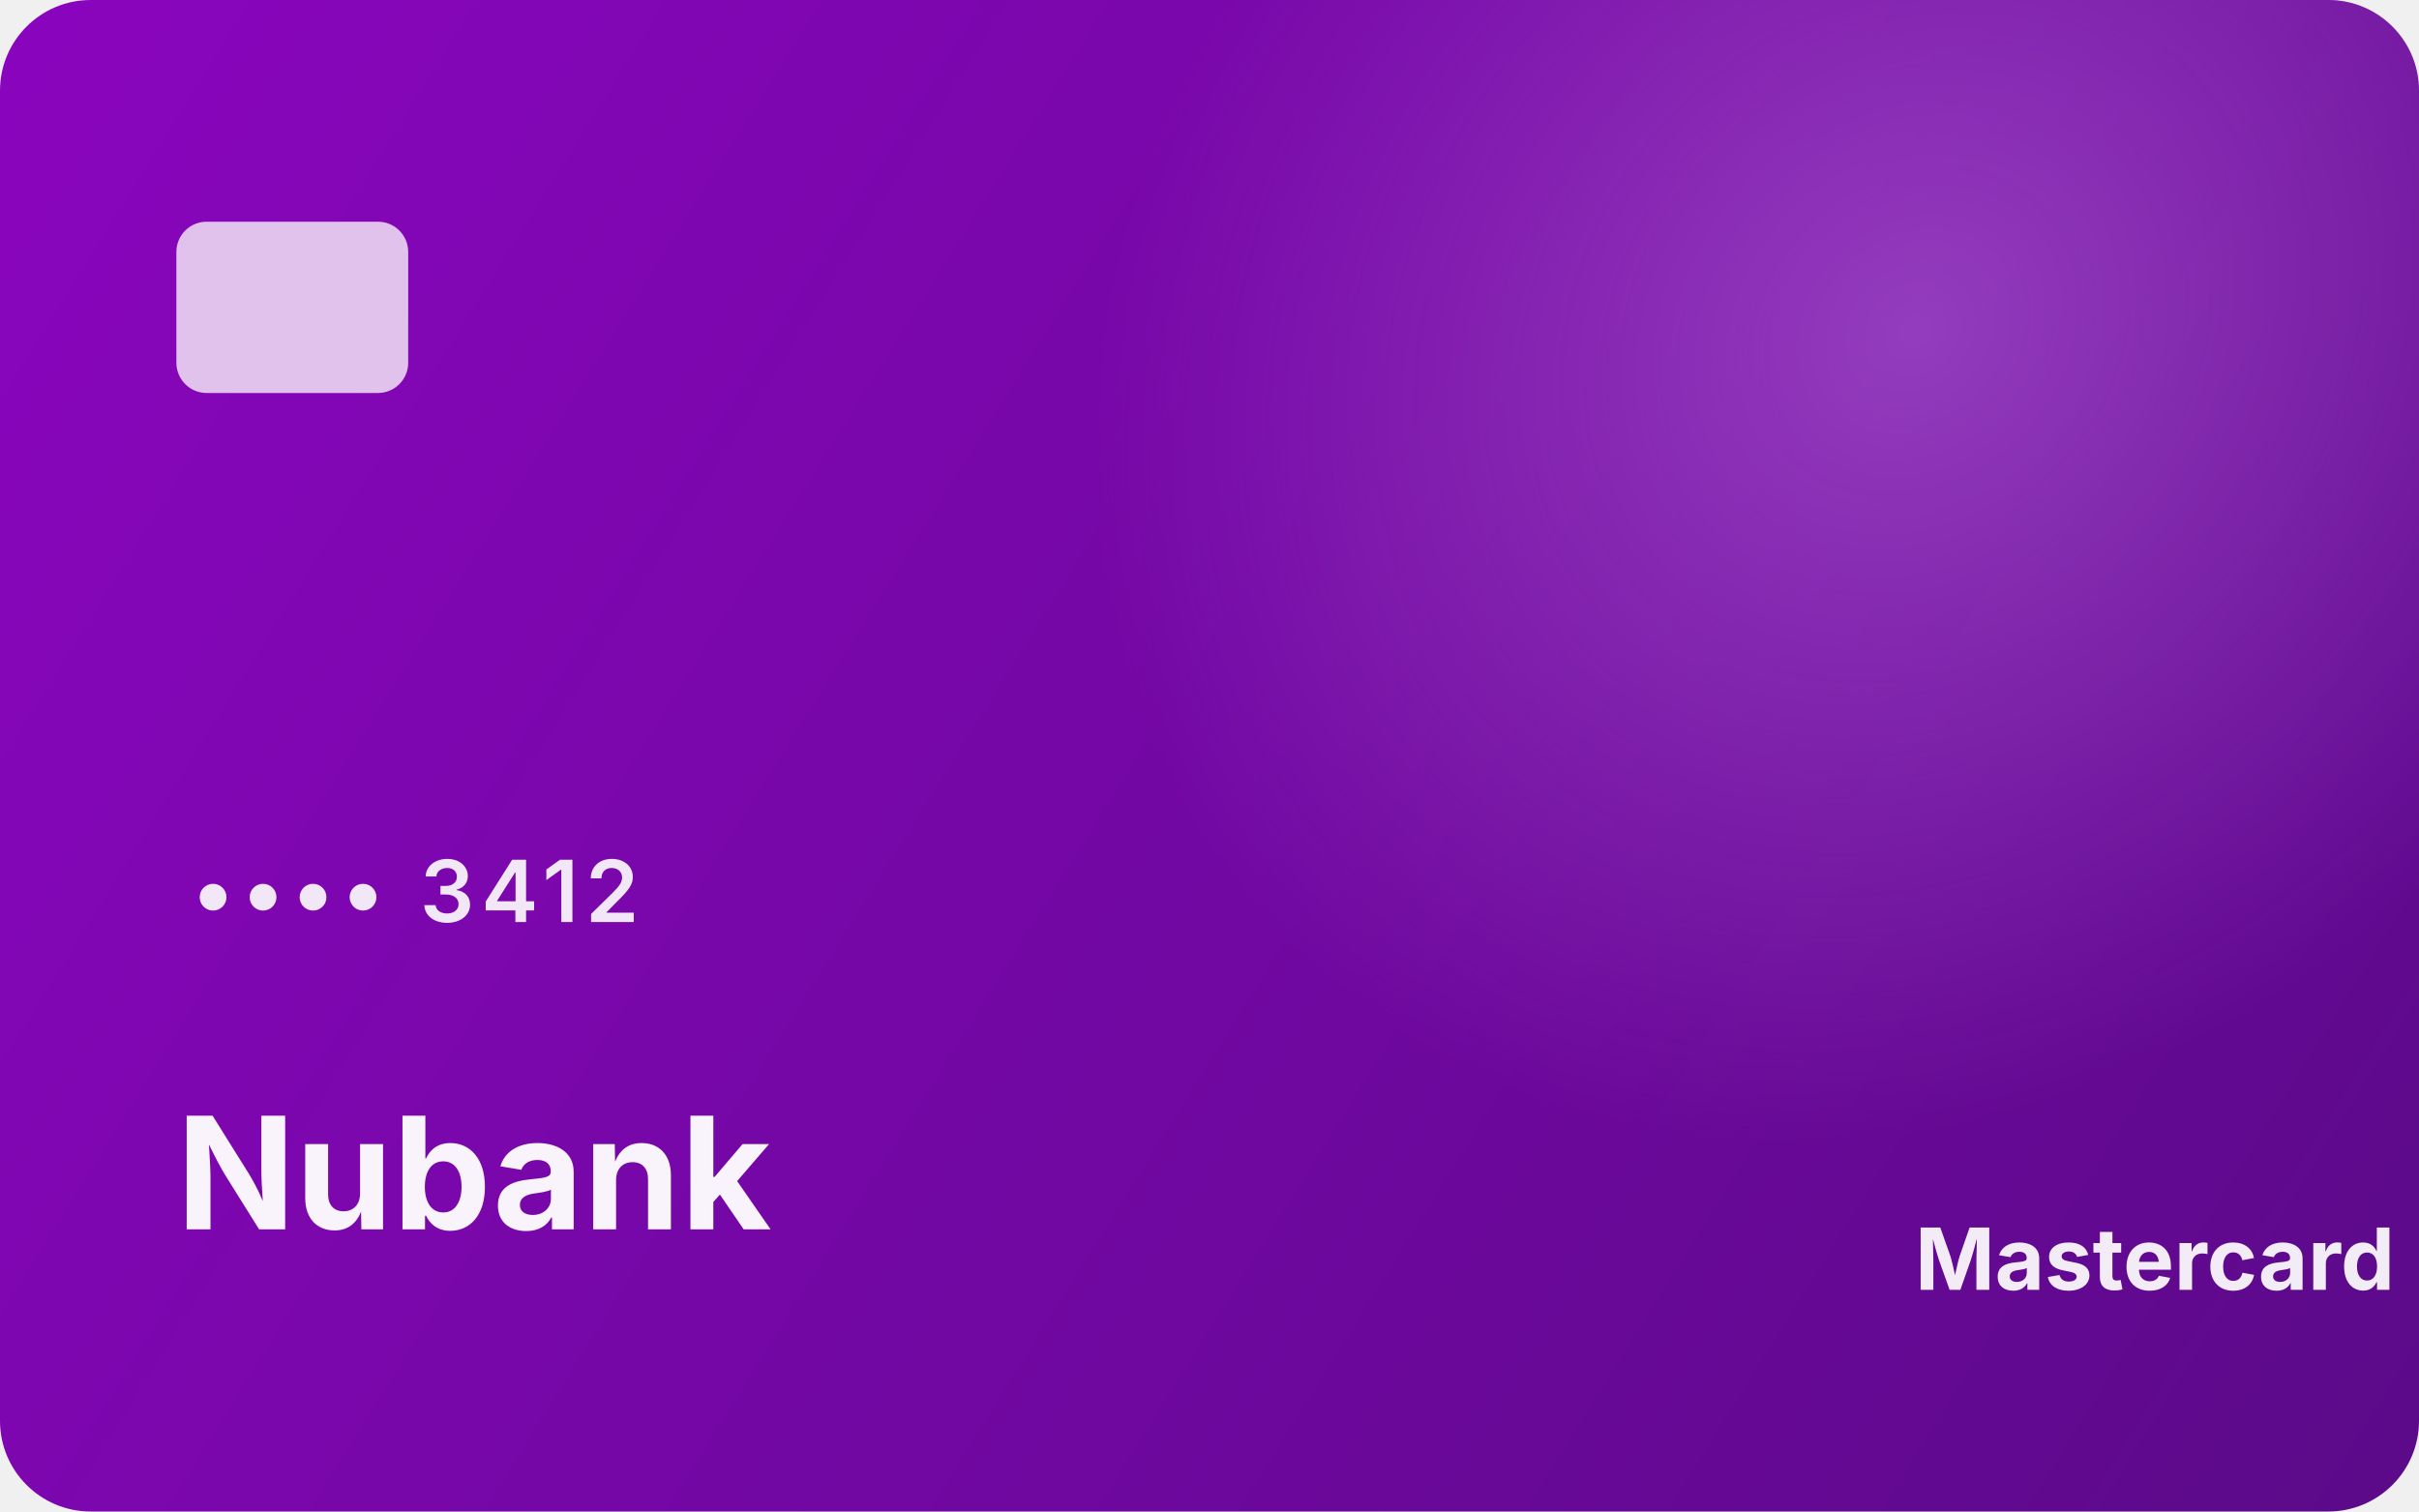
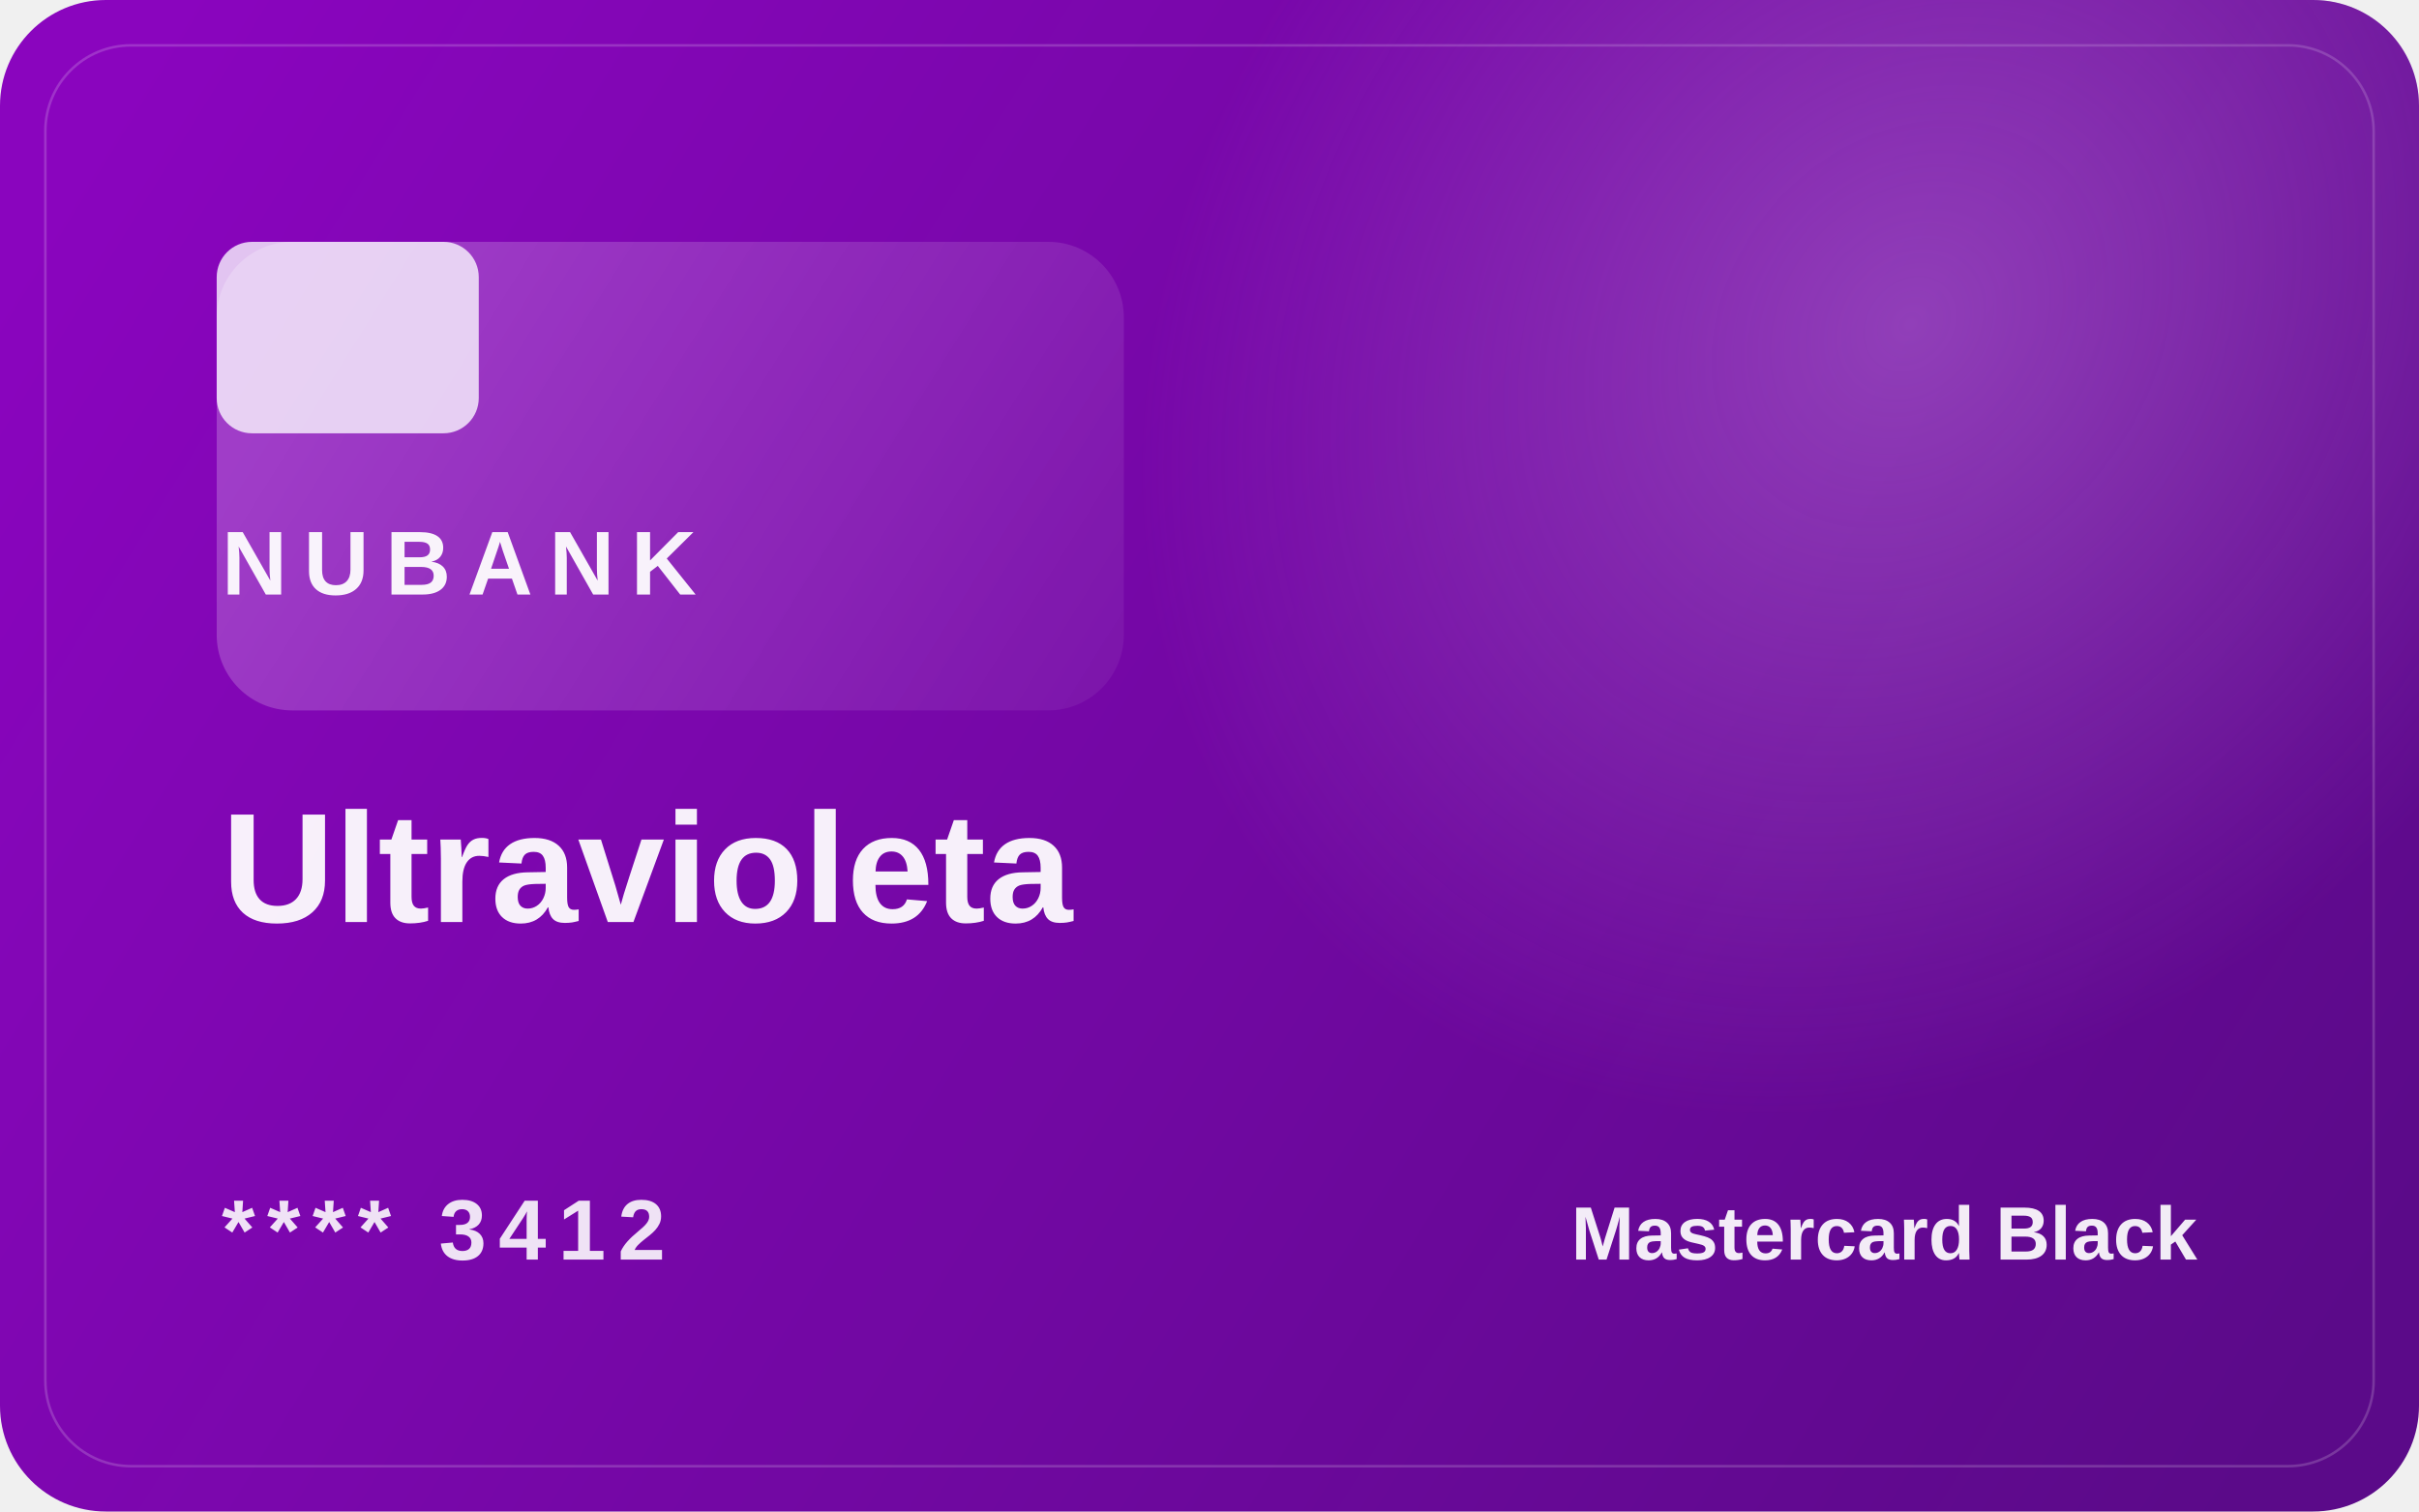
<svg xmlns="http://www.w3.org/2000/svg" width="960" height="600" viewBox="0 0 960 600" fill="none">
  <defs>
-     <linearGradient id="bg" x1="0" y1="0" x2="960" y2="600" gradientUnits="userSpaceOnUse">
+     <linearGradient id="nubank-bg" x1="48" y1="34" x2="908" y2="566" gradientUnits="userSpaceOnUse">
      <stop stop-color="#8A05BE" />
      <stop offset="1" stop-color="#5B0A89" />
    </linearGradient>
-     <radialGradient id="glow" cx="0" cy="0" r="1" gradientUnits="userSpaceOnUse" gradientTransform="translate(760 130) rotate(136.2) scale(350 300)">
-       <stop stop-color="#B467D8" stop-opacity="0.55" />
-       <stop offset="1" stop-color="#B467D8" stop-opacity="0" />
+     <radialGradient id="nubank-glow" cx="0" cy="0" r="1" gradientUnits="userSpaceOnUse" gradientTransform="translate(760 128) rotate(132) scale(340 280)">
+       <stop stop-color="#C48AE0" stop-opacity="0.42" />
+       <stop offset="1" stop-color="#C48AE0" stop-opacity="0" />
    </radialGradient>
+     <linearGradient id="nubank-shine" x1="152" y1="94" x2="536" y2="334" gradientUnits="userSpaceOnUse">
+       <stop stop-color="white" stop-opacity="0.22" />
+       <stop offset="1" stop-color="white" stop-opacity="0" />
+     </linearGradient>
  </defs>
-   <rect width="960" height="600" rx="36" fill="url(#bg)" />
-   <rect width="960" height="600" rx="36" fill="url(#glow)" />
-   <rect x="70" y="88" width="92" height="68" rx="12" fill="#EAD6F3" fill-opacity="0.9" />
-   <text x="76" y="366" fill="white" fill-opacity="0.9" font-family="Inter, Arial, sans-serif" font-size="34" font-weight="600" letter-spacing="0.08em">•••• 3412</text>
-   <text x="70" y="488" fill="white" fill-opacity="0.95" font-family="Inter, Arial, sans-serif" font-size="62" font-weight="700">Nubank</text>
-   <text x="760" y="512" fill="white" fill-opacity="0.92" font-family="Inter, Arial, sans-serif" font-size="34" font-weight="700">Mastercard</text>
+   <rect width="960" height="600" rx="42" fill="url(#nubank-bg)" />
+   <rect x="18" y="18" width="924" height="564" rx="34" stroke="rgba(255,255,255,0.18)" />
+   <rect width="960" height="600" rx="42" fill="url(#nubank-glow)" />
+   <rect x="86" y="96" width="104" height="76" rx="14" fill="#E9D5F5" fill-opacity="0.92" />
+   <rect x="86" y="96" width="360" height="186" rx="30" fill="url(#nubank-shine)" />
+   <text x="88" y="236" fill="white" fill-opacity="0.94" font-family="Arial, sans-serif" font-size="36" font-weight="700" letter-spacing="0.18em">NUBANK</text>
+   <text x="88" y="366" fill="white" fill-opacity="0.94" font-family="Arial, sans-serif" font-size="62" font-weight="700">Ultravioleta</text>
+   <text x="88" y="500" fill="white" fill-opacity="0.88" font-family="Arial, sans-serif" font-size="34" font-weight="600" letter-spacing="0.14em">**** 3412</text>
+   <text x="872" y="500" fill="white" fill-opacity="0.92" font-family="Arial, sans-serif" font-size="30" font-weight="700" text-anchor="end">Mastercard Black</text>
</svg>
